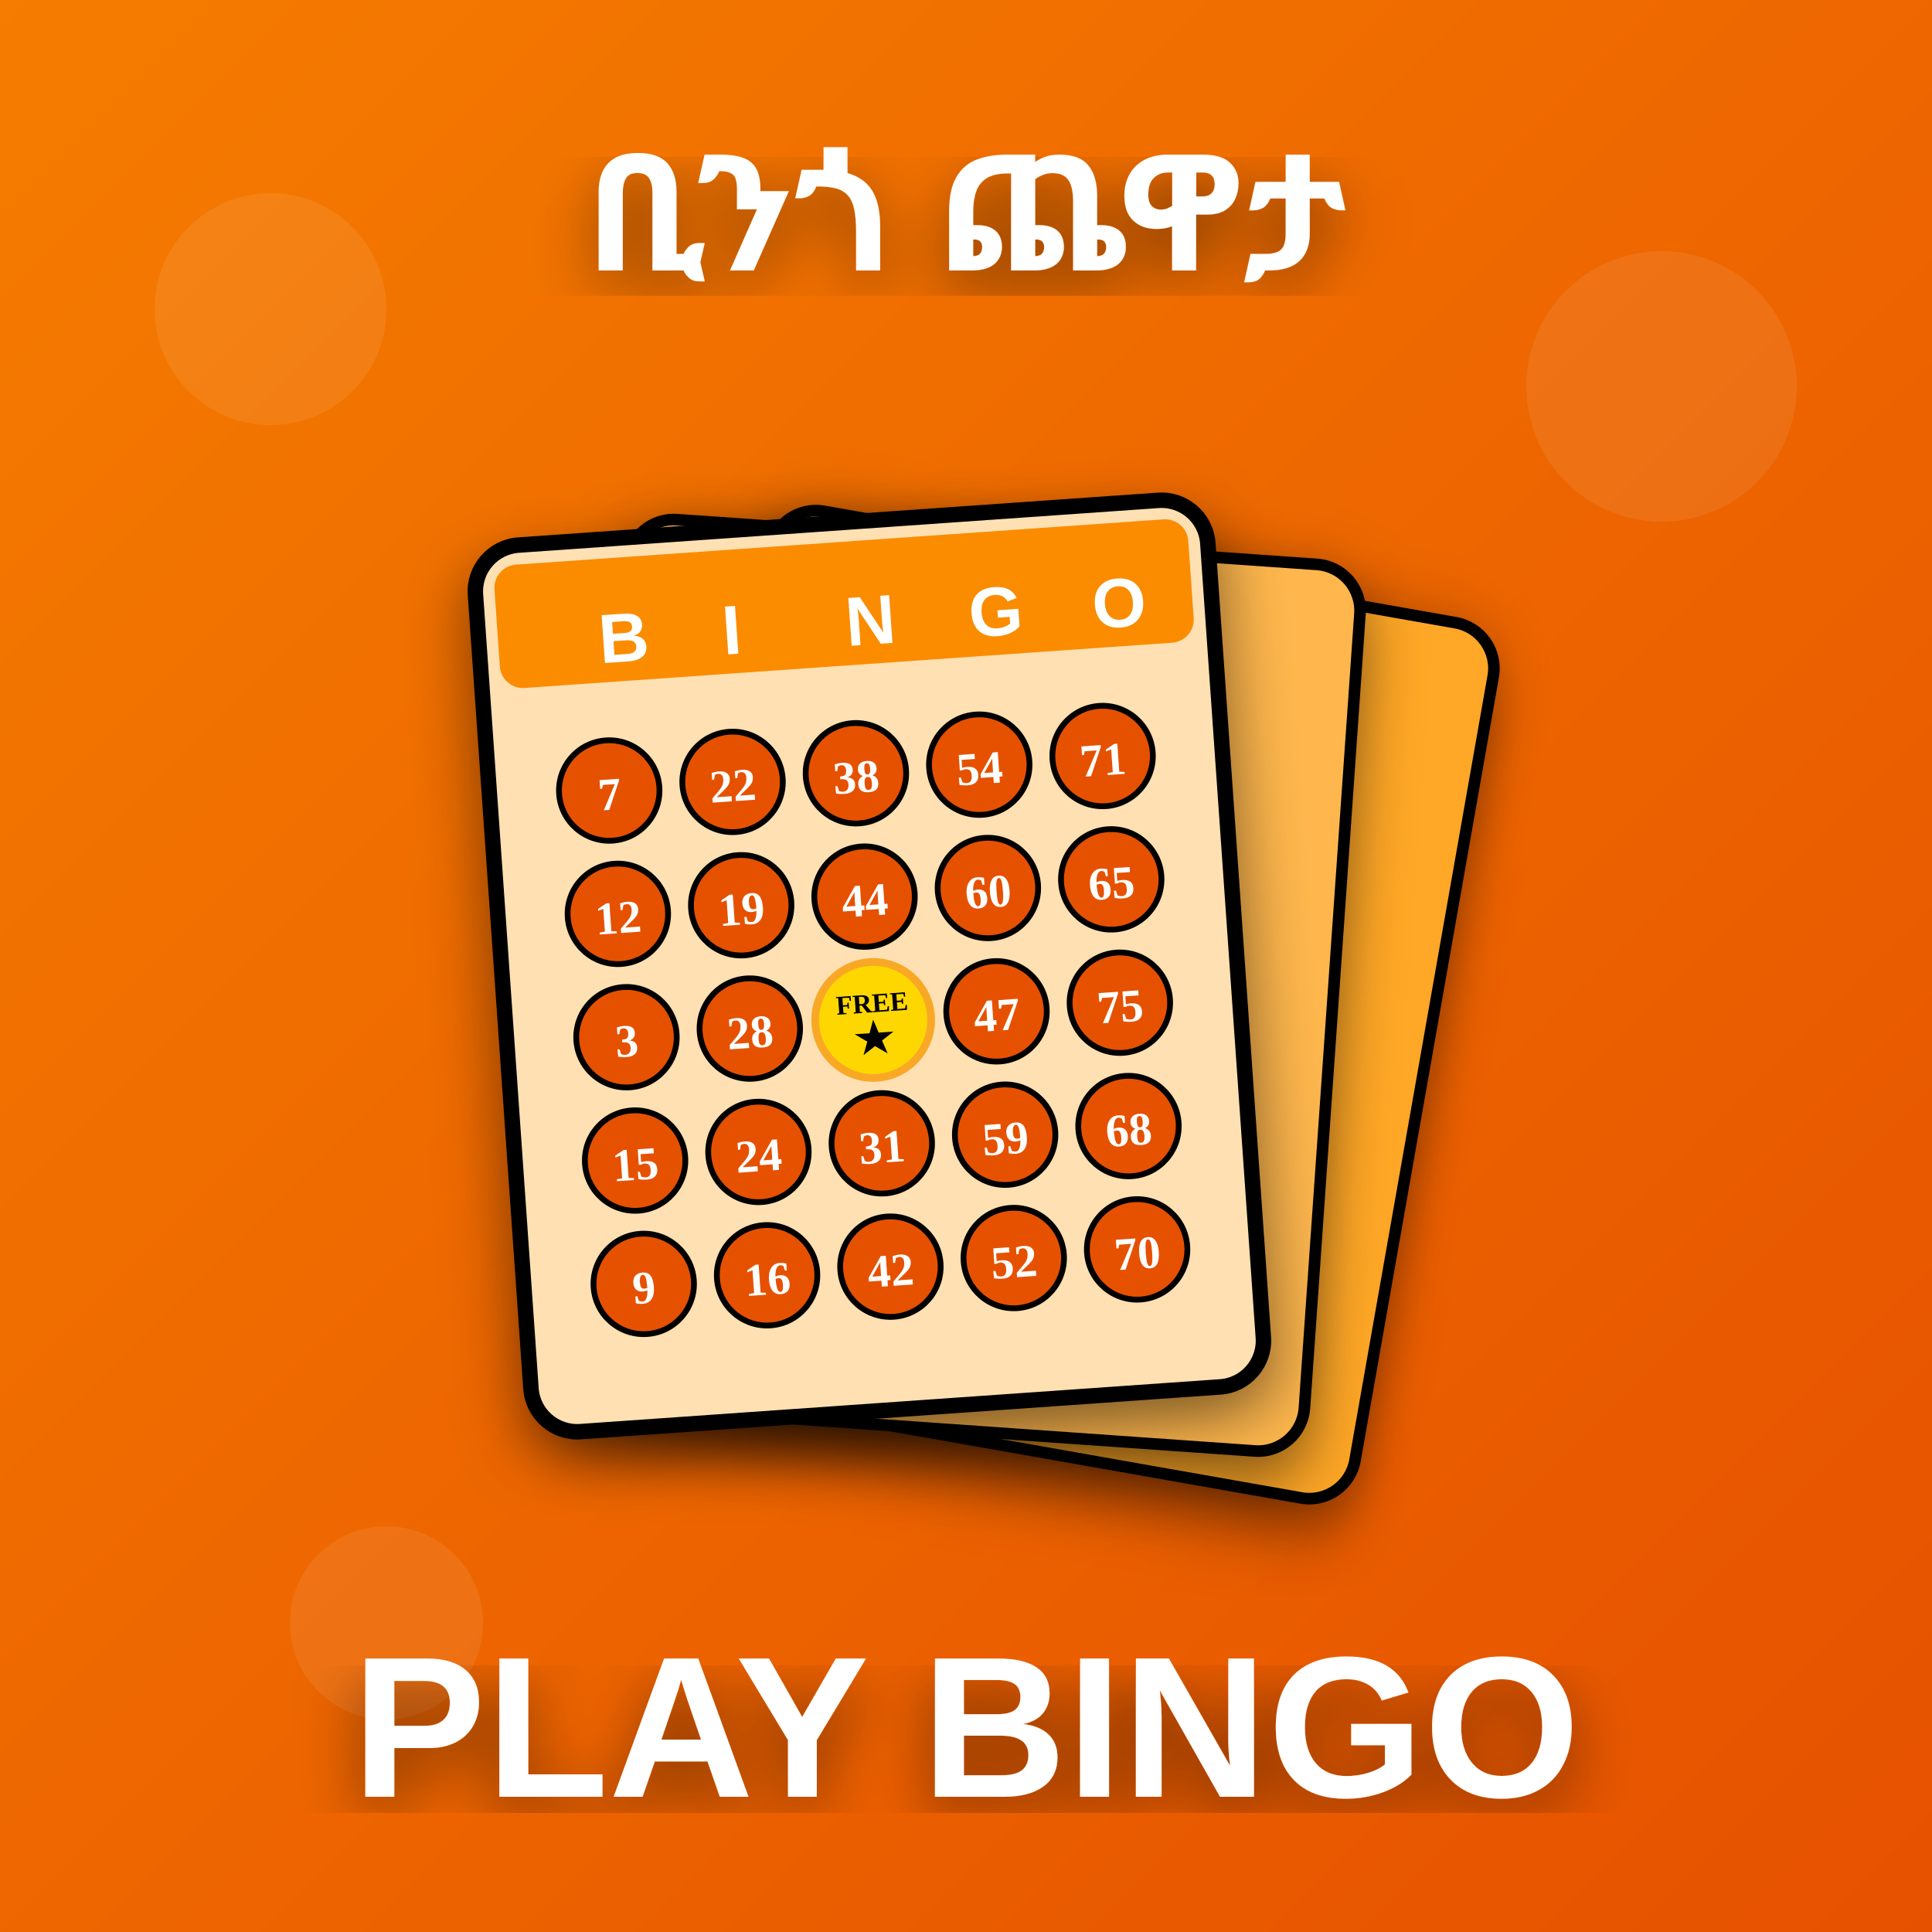
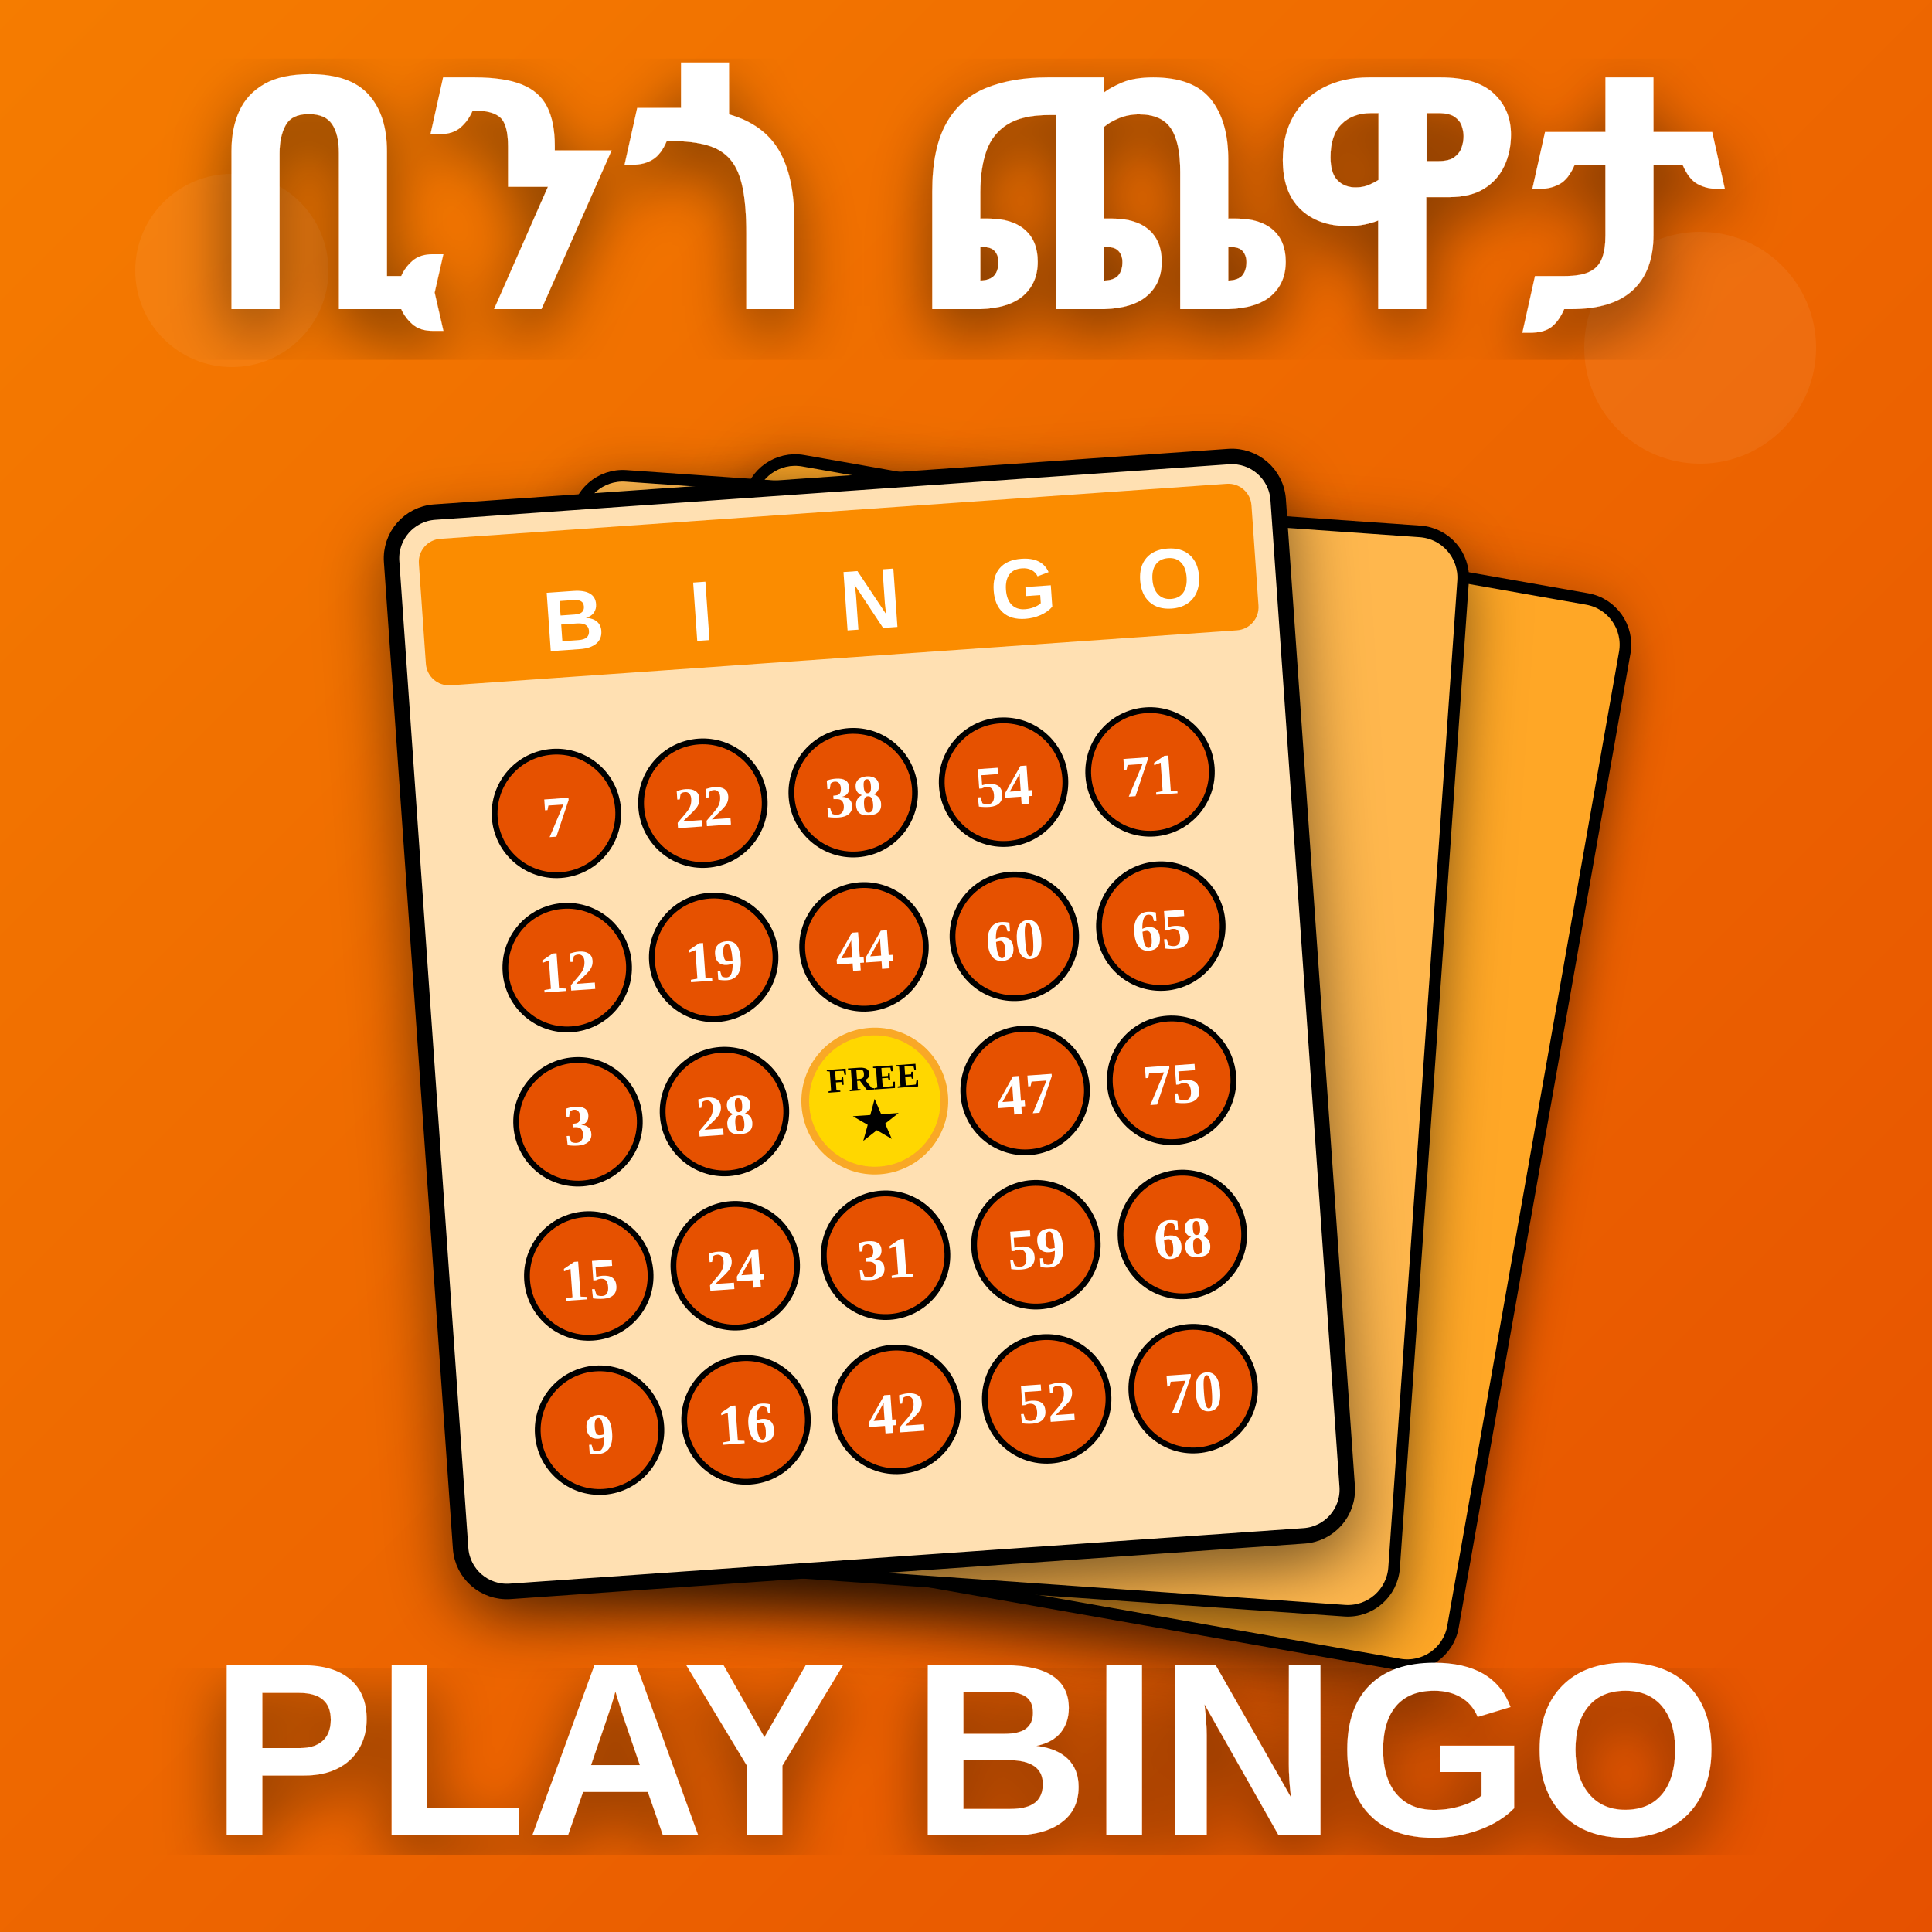
<svg xmlns="http://www.w3.org/2000/svg" viewBox="0 0 500 500" width="500" height="500">
  <defs>
    <linearGradient id="bg4" x1="0%" y1="0%" x2="100%" y2="100%">
      <stop offset="0%" stop-color="#f57c00" />
      <stop offset="100%" stop-color="#e65100" />
    </linearGradient>
    <filter id="shadow4">
      <feDropShadow dx="0" dy="6" stdDeviation="8" flood-opacity="0.5" />
    </filter>
  </defs>
  <rect width="500" height="500" fill="url(#bg4)" />
-   <circle cx="70" cy="80" r="30" fill="#ffffff" opacity="0.08" />
-   <circle cx="430" cy="100" r="35" fill="#ffffff" opacity="0.08" />
-   <circle cx="100" cy="420" r="25" fill="#ffffff" opacity="0.08" />
-   <g transform="translate(275, 260) rotate(10)" filter="url(#shadow4)">
-     <rect x="-95" y="-115" width="190" height="230" rx="12" fill="#ffa726" stroke="#000000" stroke-width="3" />
+   <circle cx="60" cy="70" r="25" fill="#ffffff" opacity="0.06" />
+   <circle cx="440" cy="90" r="30" fill="#ffffff" opacity="0.06" />
+   <g transform="translate(285, 275) rotate(10)" filter="url(#shadow4)">
+     <rect x="-115" y="-140" width="230" height="280" rx="12" fill="#ffa726" stroke="#000000" stroke-width="3" />
  </g>
-   <g transform="translate(250, 255) rotate(4)" filter="url(#shadow4)">
-     <rect x="-95" y="-115" width="190" height="230" rx="12" fill="#ffb74d" stroke="#000000" stroke-width="3" />
+   <g transform="translate(255, 270) rotate(4)" filter="url(#shadow4)">
+     <rect x="-115" y="-140" width="230" height="280" rx="12" fill="#ffb74d" stroke="#000000" stroke-width="3" />
  </g>
-   <g transform="translate(225, 250) rotate(-4)" filter="url(#shadow4)">
-     <rect x="-95" y="-115" width="190" height="230" rx="12" fill="#ffe0b2" stroke="#000000" stroke-width="4" />
-     <rect x="-90" y="-110" width="180" height="32" rx="6" fill="#fb8c00" />
-     <text x="-64" y="-83" font-family="Arial, sans-serif" font-size="18" font-weight="bold" fill="#ffffff">B</text>
-     <text x="-32" y="-83" font-family="Arial, sans-serif" font-size="18" font-weight="bold" fill="#ffffff">I</text>
-     <text x="0" y="-83" font-family="Arial, sans-serif" font-size="18" font-weight="bold" fill="#ffffff">N</text>
-     <text x="32" y="-83" font-family="Arial, sans-serif" font-size="18" font-weight="bold" fill="#ffffff">G</text>
-     <text x="64" y="-83" font-family="Arial, sans-serif" font-size="18" font-weight="bold" fill="#ffffff">O</text>
-     <circle cx="-64" cy="-50" r="13" fill="#e65100" stroke="#000000" stroke-width="1.5" />
-     <text x="-64" y="-45" font-size="12" font-weight="bold" fill="#ffffff" text-anchor="middle">7</text>
-     <circle cx="-32" cy="-50" r="13" fill="#e65100" stroke="#000000" stroke-width="1.5" />
-     <text x="-32" y="-45" font-size="12" font-weight="bold" fill="#ffffff" text-anchor="middle">22</text>
-     <circle cx="0" cy="-50" r="13" fill="#e65100" stroke="#000000" stroke-width="1.5" />
-     <text x="0" y="-45" font-size="12" font-weight="bold" fill="#ffffff" text-anchor="middle">38</text>
-     <circle cx="32" cy="-50" r="13" fill="#e65100" stroke="#000000" stroke-width="1.5" />
-     <text x="32" y="-45" font-size="12" font-weight="bold" fill="#ffffff" text-anchor="middle">54</text>
-     <circle cx="64" cy="-50" r="13" fill="#e65100" stroke="#000000" stroke-width="1.5" />
-     <text x="64" y="-45" font-size="12" font-weight="bold" fill="#ffffff" text-anchor="middle">71</text>
-     <circle cx="-64" cy="-18" r="13" fill="#e65100" stroke="#000000" stroke-width="1.5" />
-     <text x="-64" y="-13" font-size="12" font-weight="bold" fill="#ffffff" text-anchor="middle">12</text>
-     <circle cx="-32" cy="-18" r="13" fill="#e65100" stroke="#000000" stroke-width="1.5" />
-     <text x="-32" y="-13" font-size="12" font-weight="bold" fill="#ffffff" text-anchor="middle">19</text>
-     <circle cx="0" cy="-18" r="13" fill="#e65100" stroke="#000000" stroke-width="1.5" />
-     <text x="0" y="-13" font-size="12" font-weight="bold" fill="#ffffff" text-anchor="middle">44</text>
-     <circle cx="32" cy="-18" r="13" fill="#e65100" stroke="#000000" stroke-width="1.5" />
-     <text x="32" y="-13" font-size="12" font-weight="bold" fill="#ffffff" text-anchor="middle">60</text>
-     <circle cx="64" cy="-18" r="13" fill="#e65100" stroke="#000000" stroke-width="1.5" />
-     <text x="64" y="-13" font-size="12" font-weight="bold" fill="#ffffff" text-anchor="middle">65</text>
-     <circle cx="-64" cy="14" r="13" fill="#e65100" stroke="#000000" stroke-width="1.5" />
-     <text x="-64" y="19" font-size="12" font-weight="bold" fill="#ffffff" text-anchor="middle">3</text>
-     <circle cx="-32" cy="14" r="13" fill="#e65100" stroke="#000000" stroke-width="1.5" />
-     <text x="-32" y="19" font-size="12" font-weight="bold" fill="#ffffff" text-anchor="middle">28</text>
-     <circle cx="0" cy="14" r="15" fill="#ffd700" stroke="#f9a825" stroke-width="2" />
-     <text x="0" y="12" font-size="7" font-weight="bold" fill="#000000" text-anchor="middle">FREE</text>
-     <text x="0" y="22" font-size="11" font-weight="bold" fill="#000000" text-anchor="middle">★</text>
-     <circle cx="32" cy="14" r="13" fill="#e65100" stroke="#000000" stroke-width="1.5" />
-     <text x="32" y="19" font-size="12" font-weight="bold" fill="#ffffff" text-anchor="middle">47</text>
-     <circle cx="64" cy="14" r="13" fill="#e65100" stroke="#000000" stroke-width="1.5" />
-     <text x="64" y="19" font-size="12" font-weight="bold" fill="#ffffff" text-anchor="middle">75</text>
-     <circle cx="-64" cy="46" r="13" fill="#e65100" stroke="#000000" stroke-width="1.5" />
-     <text x="-64" y="51" font-size="12" font-weight="bold" fill="#ffffff" text-anchor="middle">15</text>
-     <circle cx="-32" cy="46" r="13" fill="#e65100" stroke="#000000" stroke-width="1.5" />
-     <text x="-32" y="51" font-size="12" font-weight="bold" fill="#ffffff" text-anchor="middle">24</text>
-     <circle cx="0" cy="46" r="13" fill="#e65100" stroke="#000000" stroke-width="1.5" />
-     <text x="0" y="51" font-size="12" font-weight="bold" fill="#ffffff" text-anchor="middle">31</text>
-     <circle cx="32" cy="46" r="13" fill="#e65100" stroke="#000000" stroke-width="1.5" />
-     <text x="32" y="51" font-size="12" font-weight="bold" fill="#ffffff" text-anchor="middle">59</text>
-     <circle cx="64" cy="46" r="13" fill="#e65100" stroke="#000000" stroke-width="1.5" />
-     <text x="64" y="51" font-size="12" font-weight="bold" fill="#ffffff" text-anchor="middle">68</text>
-     <circle cx="-64" cy="78" r="13" fill="#e65100" stroke="#000000" stroke-width="1.5" />
-     <text x="-64" y="83" font-size="12" font-weight="bold" fill="#ffffff" text-anchor="middle">9</text>
-     <circle cx="-32" cy="78" r="13" fill="#e65100" stroke="#000000" stroke-width="1.5" />
-     <text x="-32" y="83" font-size="12" font-weight="bold" fill="#ffffff" text-anchor="middle">16</text>
-     <circle cx="0" cy="78" r="13" fill="#e65100" stroke="#000000" stroke-width="1.5" />
-     <text x="0" y="83" font-size="12" font-weight="bold" fill="#ffffff" text-anchor="middle">42</text>
-     <circle cx="32" cy="78" r="13" fill="#e65100" stroke="#000000" stroke-width="1.5" />
-     <text x="32" y="83" font-size="12" font-weight="bold" fill="#ffffff" text-anchor="middle">52</text>
-     <circle cx="64" cy="78" r="13" fill="#e65100" stroke="#000000" stroke-width="1.5" />
-     <text x="64" y="83" font-size="12" font-weight="bold" fill="#ffffff" text-anchor="middle">70</text>
+   <g transform="translate(225, 265) rotate(-4)" filter="url(#shadow4)">
+     <rect x="-115" y="-140" width="230" height="280" rx="12" fill="#ffe0b2" stroke="#000000" stroke-width="4" />
+     <rect x="-108" y="-133" width="216" height="38" rx="6" fill="#fb8c00" />
+     <text x="-77" y="-102" font-family="Arial, sans-serif" font-size="22" font-weight="bold" fill="#ffffff">B</text>
+     <text x="-39" y="-102" font-family="Arial, sans-serif" font-size="22" font-weight="bold" fill="#ffffff">I</text>
+     <text x="0" y="-102" font-family="Arial, sans-serif" font-size="22" font-weight="bold" fill="#ffffff">N</text>
+     <text x="39" y="-102" font-family="Arial, sans-serif" font-size="22" font-weight="bold" fill="#ffffff">G</text>
+     <text x="77" y="-102" font-family="Arial, sans-serif" font-size="22" font-weight="bold" fill="#ffffff">O</text>
+     <circle cx="-77" cy="-60" r="16" fill="#e65100" stroke="#000000" stroke-width="1.5" />
+     <text x="-77" y="-54" font-size="15" font-weight="bold" fill="#ffffff" text-anchor="middle">7</text>
+     <circle cx="-39" cy="-60" r="16" fill="#e65100" stroke="#000000" stroke-width="1.5" />
+     <text x="-39" y="-54" font-size="15" font-weight="bold" fill="#ffffff" text-anchor="middle">22</text>
+     <circle cx="0" cy="-60" r="16" fill="#e65100" stroke="#000000" stroke-width="1.5" />
+     <text x="0" y="-54" font-size="15" font-weight="bold" fill="#ffffff" text-anchor="middle">38</text>
+     <circle cx="39" cy="-60" r="16" fill="#e65100" stroke="#000000" stroke-width="1.5" />
+     <text x="39" y="-54" font-size="15" font-weight="bold" fill="#ffffff" text-anchor="middle">54</text>
+     <circle cx="77" cy="-60" r="16" fill="#e65100" stroke="#000000" stroke-width="1.5" />
+     <text x="77" y="-54" font-size="15" font-weight="bold" fill="#ffffff" text-anchor="middle">71</text>
+     <circle cx="-77" cy="-20" r="16" fill="#e65100" stroke="#000000" stroke-width="1.5" />
+     <text x="-77" y="-14" font-size="15" font-weight="bold" fill="#ffffff" text-anchor="middle">12</text>
+     <circle cx="-39" cy="-20" r="16" fill="#e65100" stroke="#000000" stroke-width="1.5" />
+     <text x="-39" y="-14" font-size="15" font-weight="bold" fill="#ffffff" text-anchor="middle">19</text>
+     <circle cx="0" cy="-20" r="16" fill="#e65100" stroke="#000000" stroke-width="1.5" />
+     <text x="0" y="-14" font-size="15" font-weight="bold" fill="#ffffff" text-anchor="middle">44</text>
+     <circle cx="39" cy="-20" r="16" fill="#e65100" stroke="#000000" stroke-width="1.5" />
+     <text x="39" y="-14" font-size="15" font-weight="bold" fill="#ffffff" text-anchor="middle">60</text>
+     <circle cx="77" cy="-20" r="16" fill="#e65100" stroke="#000000" stroke-width="1.5" />
+     <text x="77" y="-14" font-size="15" font-weight="bold" fill="#ffffff" text-anchor="middle">65</text>
+     <circle cx="-77" cy="20" r="16" fill="#e65100" stroke="#000000" stroke-width="1.5" />
+     <text x="-77" y="26" font-size="15" font-weight="bold" fill="#ffffff" text-anchor="middle">3</text>
+     <circle cx="-39" cy="20" r="16" fill="#e65100" stroke="#000000" stroke-width="1.5" />
+     <text x="-39" y="26" font-size="15" font-weight="bold" fill="#ffffff" text-anchor="middle">28</text>
+     <circle cx="0" cy="20" r="18" fill="#ffd700" stroke="#f9a825" stroke-width="2" />
+     <text x="0" y="17" font-size="9" font-weight="bold" fill="#000000" text-anchor="middle">FREE</text>
+     <text x="0" y="29" font-size="13" font-weight="bold" fill="#000000" text-anchor="middle">★</text>
+     <circle cx="39" cy="20" r="16" fill="#e65100" stroke="#000000" stroke-width="1.5" />
+     <text x="39" y="26" font-size="15" font-weight="bold" fill="#ffffff" text-anchor="middle">47</text>
+     <circle cx="77" cy="20" r="16" fill="#e65100" stroke="#000000" stroke-width="1.5" />
+     <text x="77" y="26" font-size="15" font-weight="bold" fill="#ffffff" text-anchor="middle">75</text>
+     <circle cx="-77" cy="60" r="16" fill="#e65100" stroke="#000000" stroke-width="1.5" />
+     <text x="-77" y="66" font-size="15" font-weight="bold" fill="#ffffff" text-anchor="middle">15</text>
+     <circle cx="-39" cy="60" r="16" fill="#e65100" stroke="#000000" stroke-width="1.5" />
+     <text x="-39" y="66" font-size="15" font-weight="bold" fill="#ffffff" text-anchor="middle">24</text>
+     <circle cx="0" cy="60" r="16" fill="#e65100" stroke="#000000" stroke-width="1.5" />
+     <text x="0" y="66" font-size="15" font-weight="bold" fill="#ffffff" text-anchor="middle">31</text>
+     <circle cx="39" cy="60" r="16" fill="#e65100" stroke="#000000" stroke-width="1.5" />
+     <text x="39" y="66" font-size="15" font-weight="bold" fill="#ffffff" text-anchor="middle">59</text>
+     <circle cx="77" cy="60" r="16" fill="#e65100" stroke="#000000" stroke-width="1.5" />
+     <text x="77" y="66" font-size="15" font-weight="bold" fill="#ffffff" text-anchor="middle">68</text>
+     <circle cx="-77" cy="100" r="16" fill="#e65100" stroke="#000000" stroke-width="1.5" />
+     <text x="-77" y="106" font-size="15" font-weight="bold" fill="#ffffff" text-anchor="middle">9</text>
+     <circle cx="-39" cy="100" r="16" fill="#e65100" stroke="#000000" stroke-width="1.5" />
+     <text x="-39" y="106" font-size="15" font-weight="bold" fill="#ffffff" text-anchor="middle">16</text>
+     <circle cx="0" cy="100" r="16" fill="#e65100" stroke="#000000" stroke-width="1.5" />
+     <text x="0" y="106" font-size="15" font-weight="bold" fill="#ffffff" text-anchor="middle">42</text>
+     <circle cx="39" cy="100" r="16" fill="#e65100" stroke="#000000" stroke-width="1.5" />
+     <text x="39" y="106" font-size="15" font-weight="bold" fill="#ffffff" text-anchor="middle">52</text>
+     <circle cx="77" cy="100" r="16" fill="#e65100" stroke="#000000" stroke-width="1.5" />
+     <text x="77" y="106" font-size="15" font-weight="bold" fill="#ffffff" text-anchor="middle">70</text>
  </g>
-   <text x="250" y="70" font-family="Arial, sans-serif" font-size="42" font-weight="bold" fill="#ffffff" text-anchor="middle" filter="url(#shadow4)">ቢንጎ ጨዋታ</text>
-   <text x="250" y="465" font-family="Arial, sans-serif" font-size="52" font-weight="bold" fill="#ffffff" text-anchor="middle" filter="url(#shadow4)">PLAY BINGO</text>
+   <text x="250" y="80" font-family="Arial, sans-serif" font-size="84" font-weight="bold" fill="#ffffff" text-anchor="middle" filter="url(#shadow4)">ቢንጎ ጨዋታ</text>
+   <text x="250" y="475" font-family="Arial, sans-serif" font-size="64" font-weight="bold" fill="#ffffff" text-anchor="middle" filter="url(#shadow4)">PLAY BINGO</text>
</svg>
